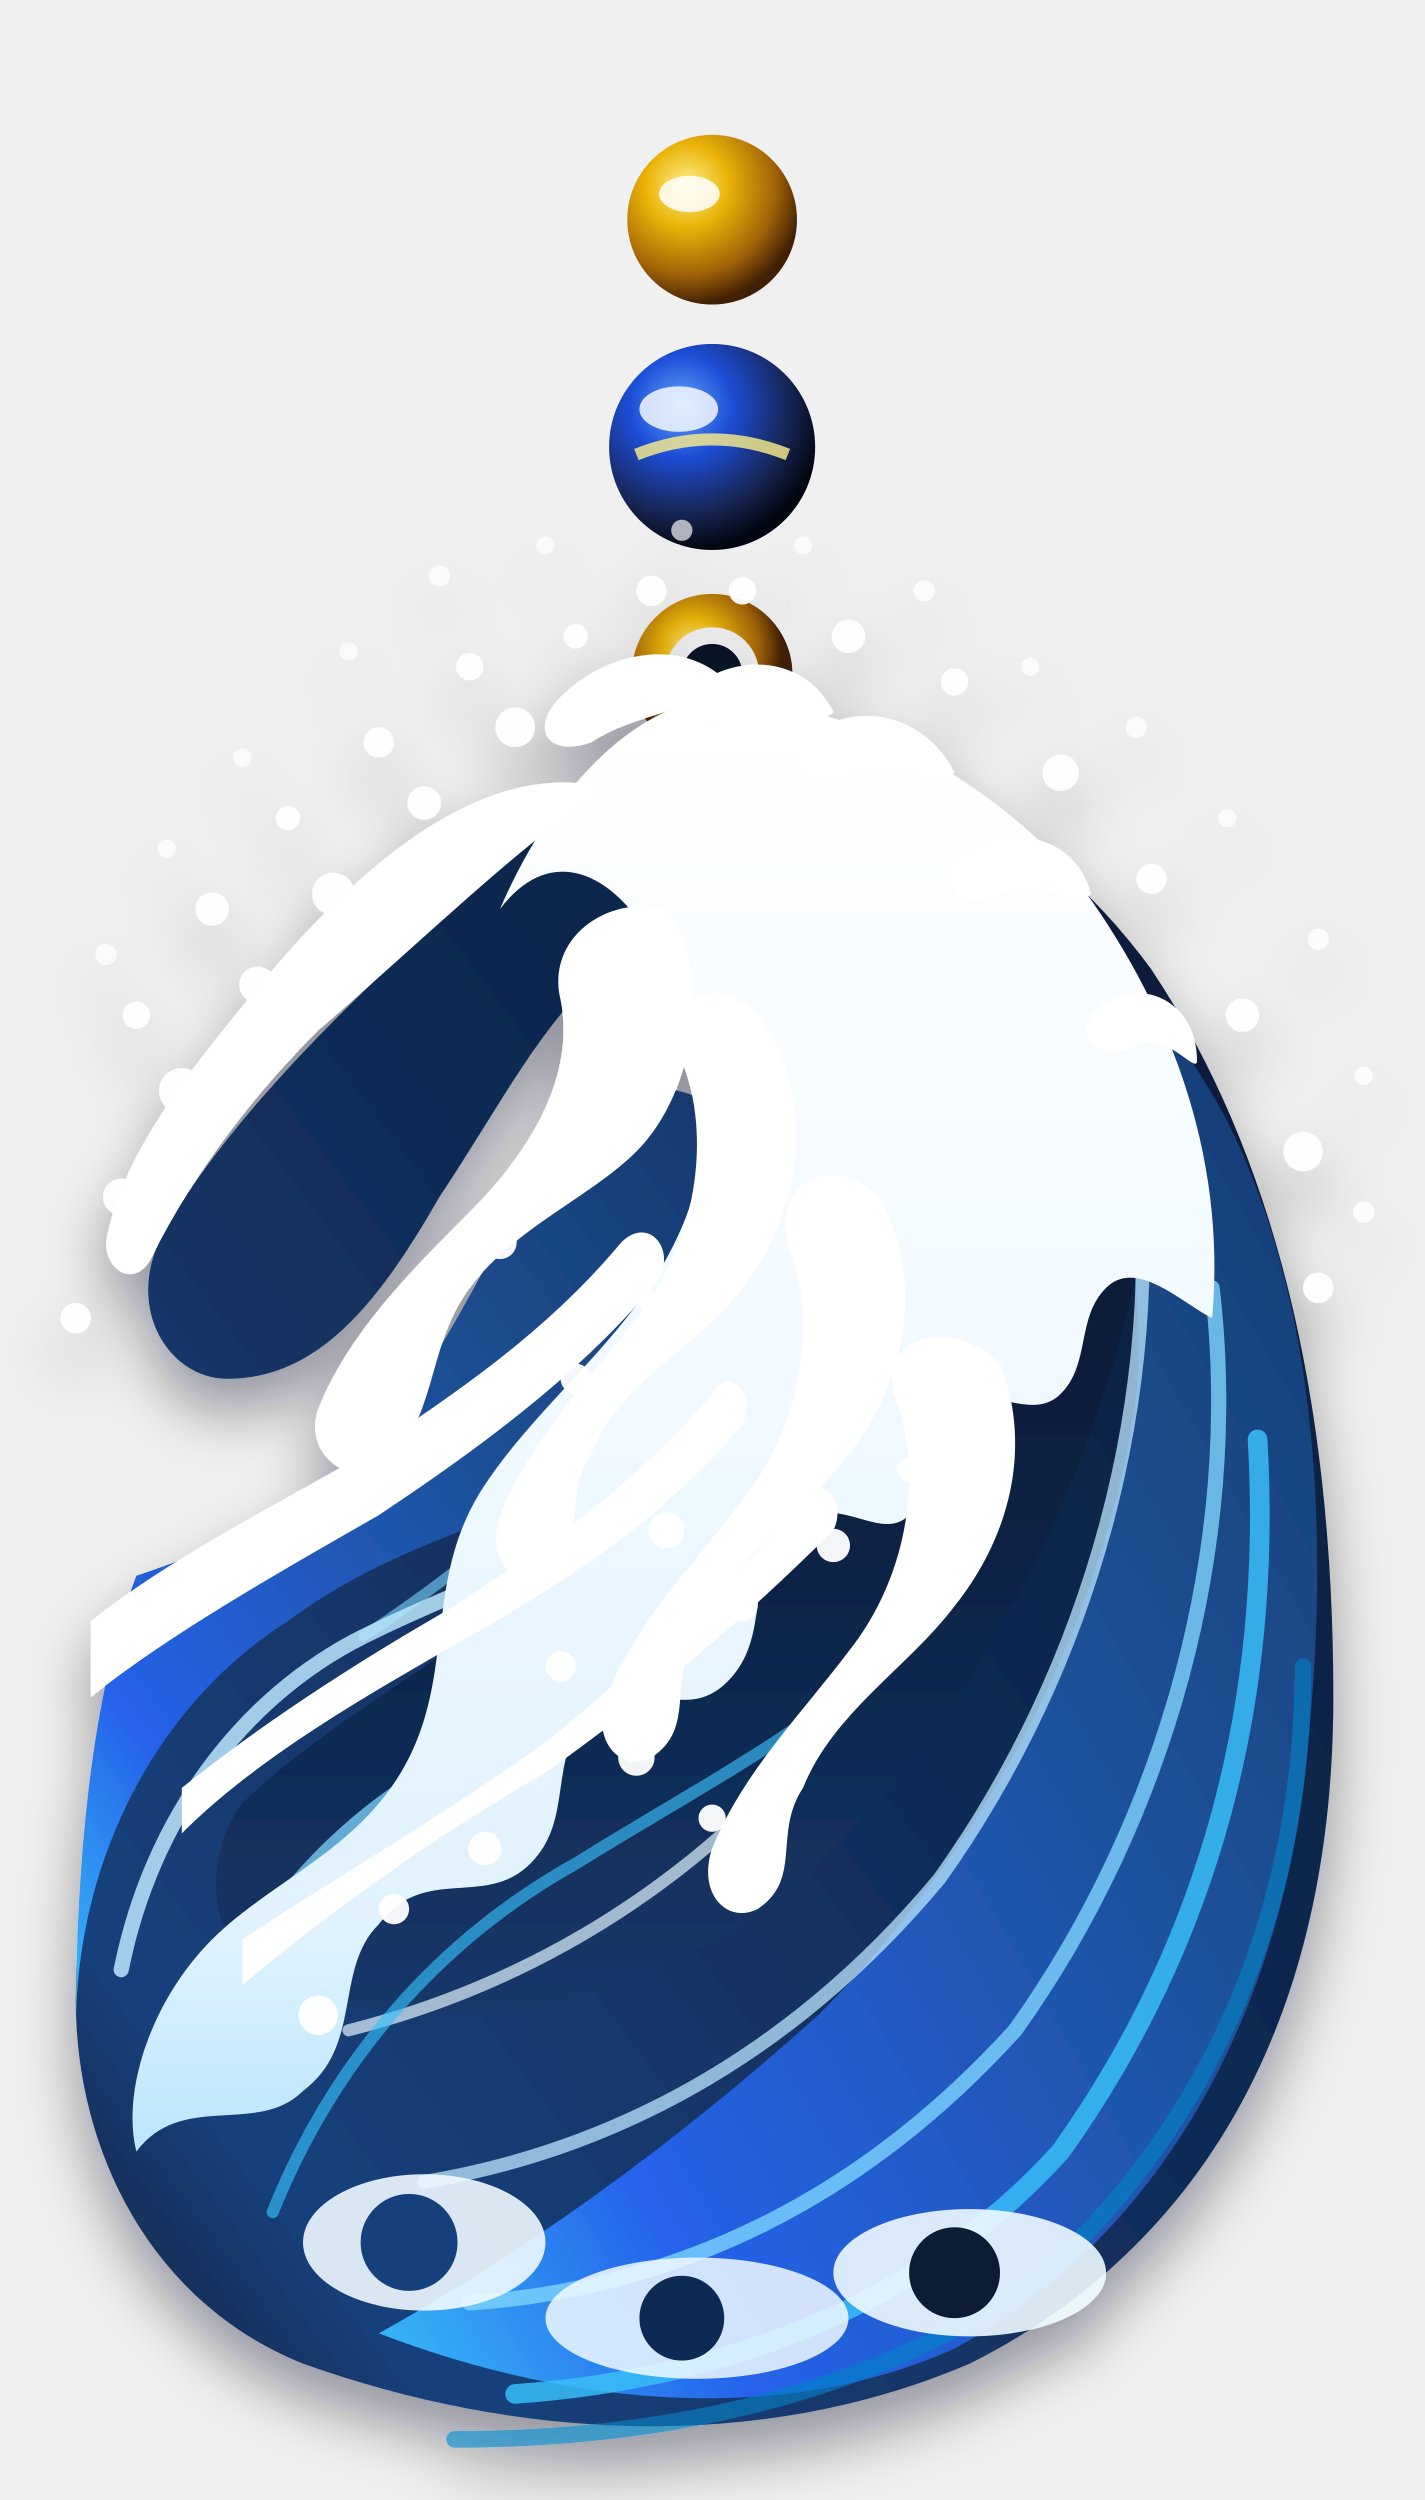
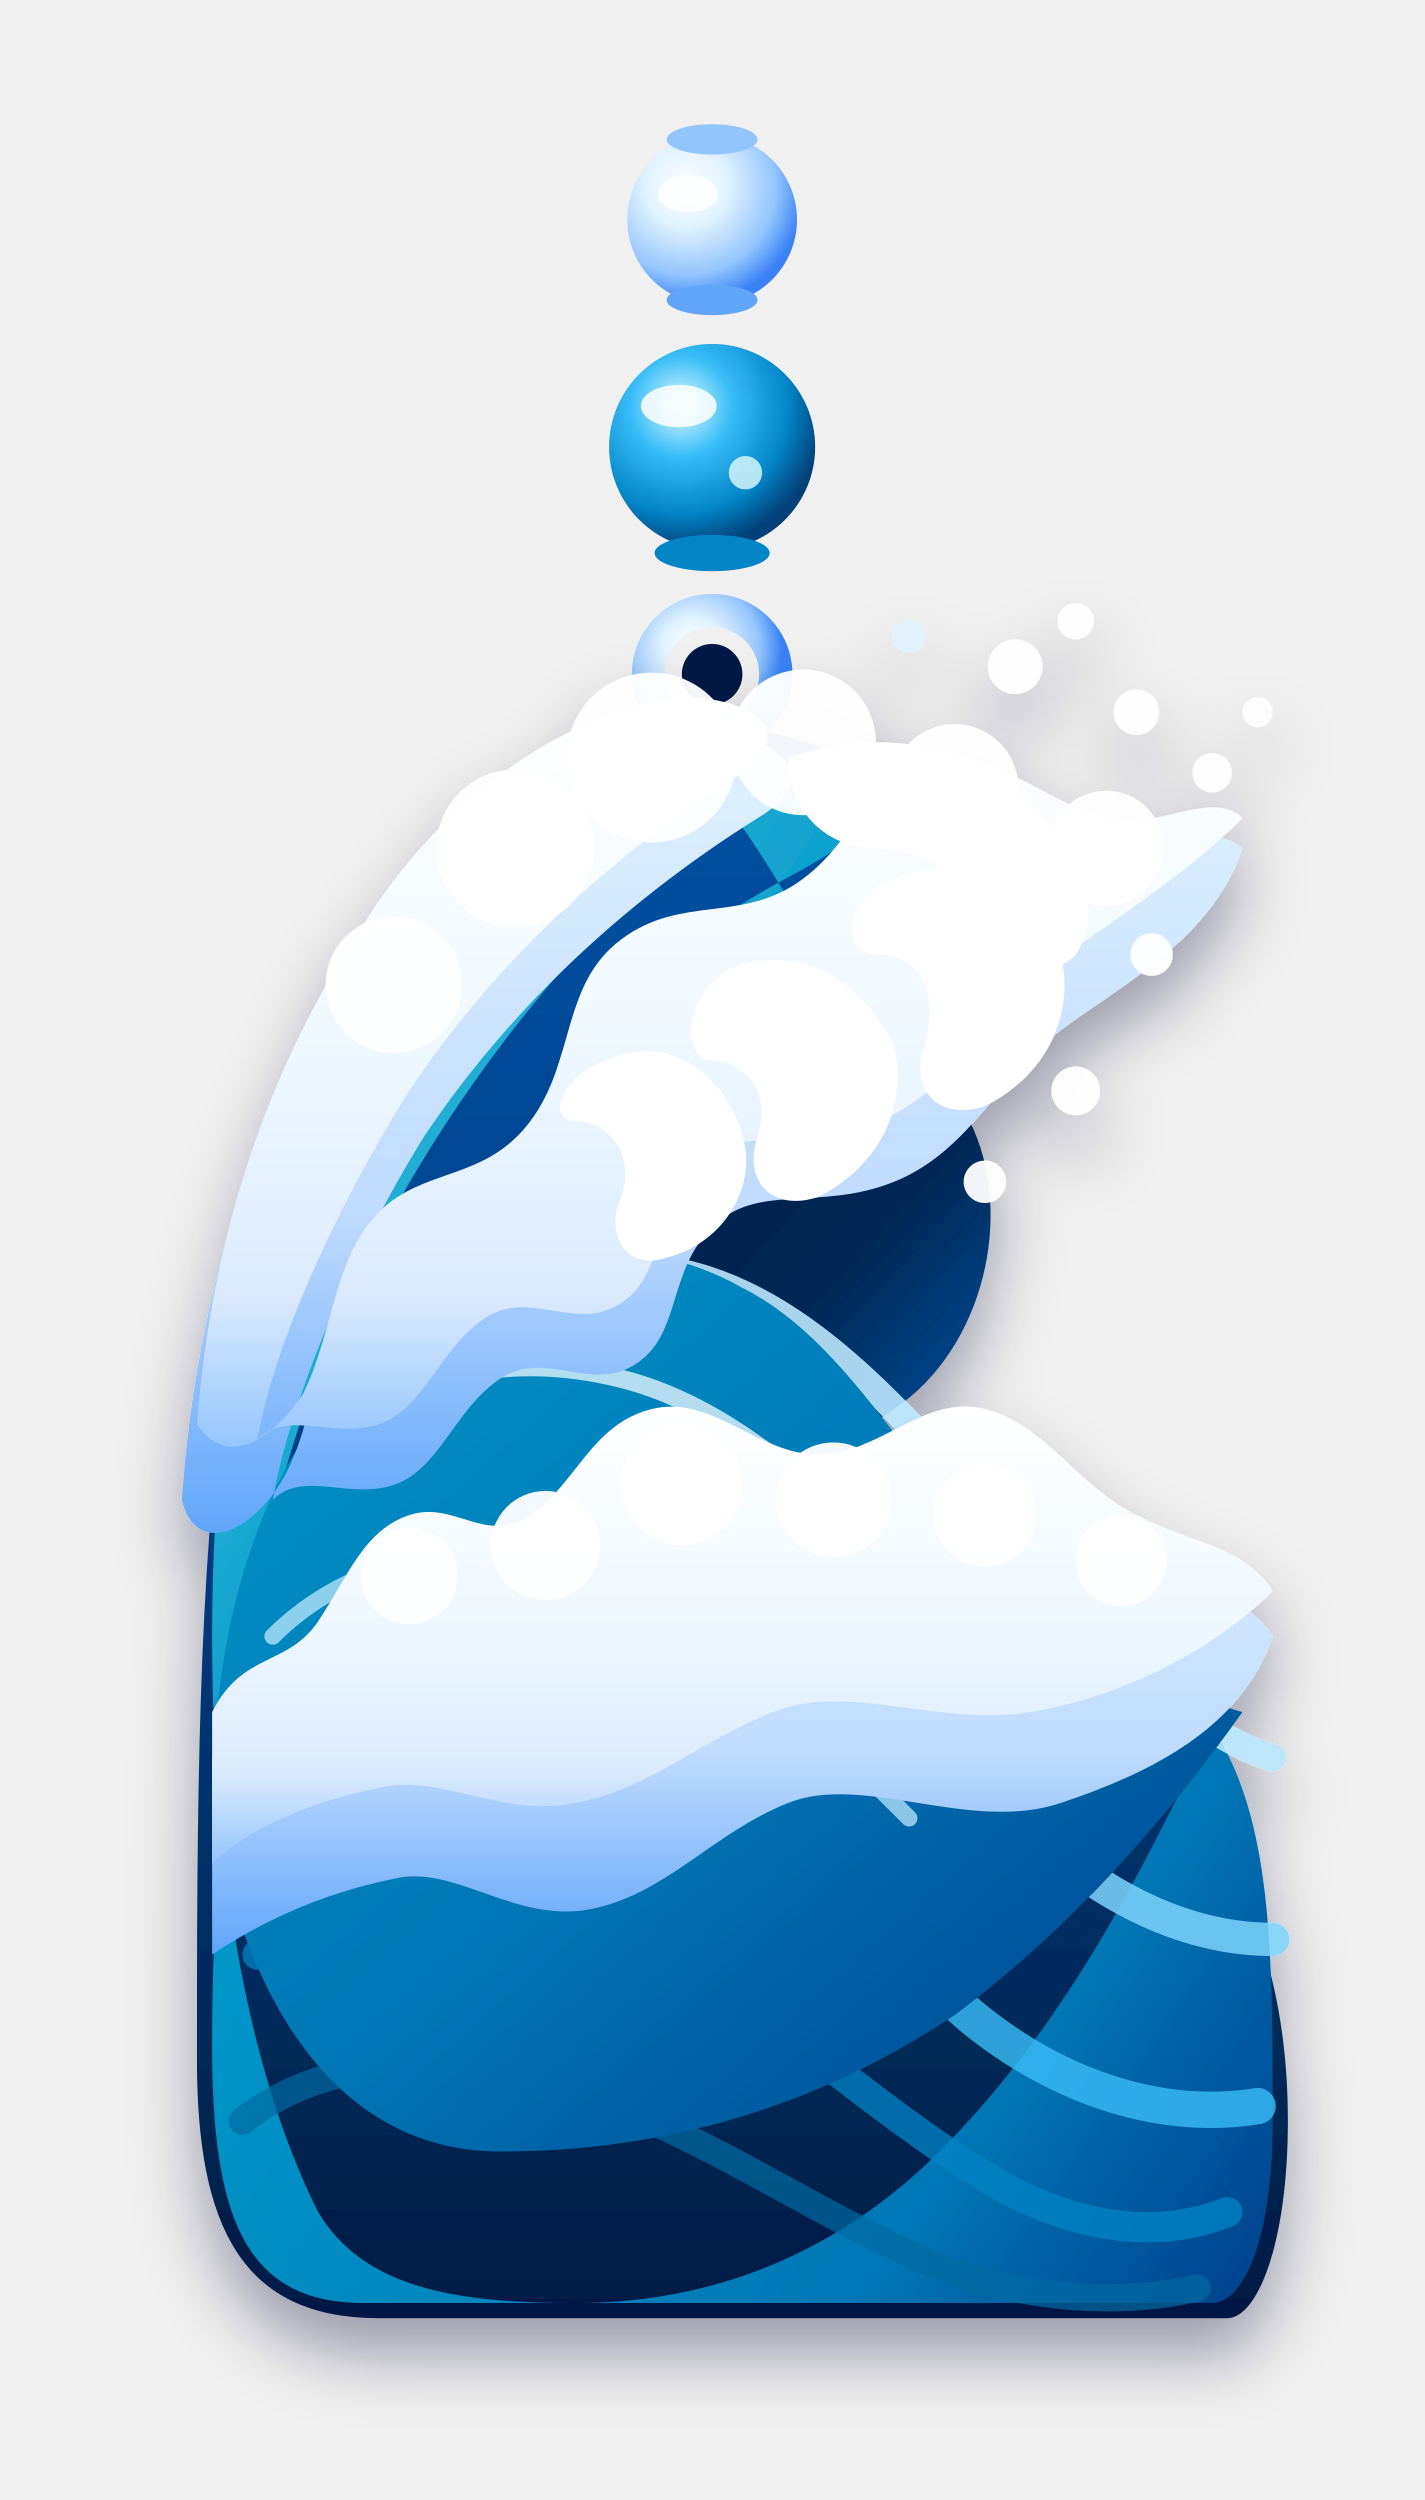
<svg xmlns="http://www.w3.org/2000/svg" id="Layer_OceanWave" viewBox="0 0 94 165" width="94" height="165">
  <defs>
-     <linearGradient id="silkCord" x1="0%" y1="0%" x2="100%" y2="0%">
-       <stop offset="0%" stop-color="#0a192f" />
-       <stop offset="50%" stop-color="#2a4365" />
-       <stop offset="100%" stop-color="#071326" />
+     <linearGradient id="cordGrad" x1="0%" y1="0%" x2="100%" y2="0%">
+       <stop offset="0%" stop-color="#023e8a" />
+       <stop offset="50%" stop-color="#0096c7" />
+       <stop offset="100%" stop-color="#03045e" />
    </linearGradient>
-     <radialGradient id="goldBead" cx="35%" cy="30%" r="70%">
-       <stop offset="0%" stop-color="#fef08a" />
-       <stop offset="35%" stop-color="#eab308" />
-       <stop offset="75%" stop-color="#a16207" />
-       <stop offset="100%" stop-color="#422006" />
+     <radialGradient id="pearlBead" cx="35%" cy="30%" r="70%">
+       <stop offset="0%" stop-color="#ffffff" />
+       <stop offset="35%" stop-color="#e0f2fe" />
+       <stop offset="75%" stop-color="#93c5fd" />
+       <stop offset="100%" stop-color="#3b82f6" />
    </radialGradient>
-     <radialGradient id="indigoBead" cx="35%" cy="30%" r="70%">
-       <stop offset="0%" stop-color="#60a5fa" />
-       <stop offset="35%" stop-color="#1d4ed8" />
-       <stop offset="75%" stop-color="#172554" />
-       <stop offset="100%" stop-color="#030712" />
+     <radialGradient id="aquaBead" cx="35%" cy="30%" r="70%">
+       <stop offset="0%" stop-color="#e0fbfc" />
+       <stop offset="35%" stop-color="#38bdf8" />
+       <stop offset="75%" stop-color="#0284c7" />
+       <stop offset="100%" stop-color="#034078" />
    </radialGradient>
-     <linearGradient id="prussianDeep" x1="100%" y1="0%" x2="0%" y2="100%">
-       <stop offset="0%" stop-color="#0a1931" />
-       <stop offset="45%" stop-color="#102a54" />
-       <stop offset="85%" stop-color="#18417c" />
-       <stop offset="100%" stop-color="#0b1b36" />
+     <linearGradient id="waveDeepBlue" x1="0%" y1="0%" x2="0%" y2="100%">
+       <stop offset="0%" stop-color="#0353a4" />
+       <stop offset="45%" stop-color="#023e8a" />
+       <stop offset="85%" stop-color="#002855" />
+       <stop offset="100%" stop-color="#001845" />
    </linearGradient>
-     <linearGradient id="prussianMid" x1="100%" y1="0%" x2="0%" y2="100%">
-       <stop offset="0%" stop-color="#143668" />
-       <stop offset="40%" stop-color="#1d5096" />
-       <stop offset="80%" stop-color="#2563eb" />
-       <stop offset="100%" stop-color="#38bdf8" />
+     <linearGradient id="waveHollowDark" x1="0%" y1="0%" x2="100%" y2="100%">
+       <stop offset="0%" stop-color="#001845" />
+       <stop offset="60%" stop-color="#002855" />
+       <stop offset="100%" stop-color="#0353a4" />
    </linearGradient>
-     <linearGradient id="waveHollow" x1="50%" y1="0%" x2="50%" y2="100%">
-       <stop offset="0%" stop-color="#061224" />
-       <stop offset="60%" stop-color="#0c2346" />
-       <stop offset="100%" stop-color="#16386b" />
+     <linearGradient id="waveMidTone" x1="0%" y1="0%" x2="100%" y2="100%">
+       <stop offset="0%" stop-color="#0096c7" />
+       <stop offset="50%" stop-color="#0077b6" />
+       <stop offset="100%" stop-color="#023e8a" />
    </linearGradient>
-     <linearGradient id="foamShade" x1="0%" y1="0%" x2="0%" y2="100%">
+     <linearGradient id="waveBackWall" x1="0%" y1="0%" x2="100%" y2="100%">
+       <stop offset="0%" stop-color="#48cae4" />
+       <stop offset="40%" stop-color="#0096c7" />
+       <stop offset="80%" stop-color="#0077b6" />
+       <stop offset="100%" stop-color="#023e8a" />
+     </linearGradient>
+     <linearGradient id="foamTopGrad" x1="0%" y1="0%" x2="0%" y2="100%">
      <stop offset="0%" stop-color="#ffffff" />
-       <stop offset="50%" stop-color="#f0f9ff" />
-       <stop offset="85%" stop-color="#e0f2fe" />
-       <stop offset="100%" stop-color="#bae6fd" />
+       <stop offset="45%" stop-color="#f0f9ff" />
+       <stop offset="80%" stop-color="#dbeafe" />
+       <stop offset="100%" stop-color="#93c5fd" />
    </linearGradient>
-     <filter id="waveShadow" x="-10%" y="-10%" width="120%" height="120%">
-       <feDropShadow dx="0" dy="2.2" stdDeviation="2.0" flood-color="#020617" flood-opacity="0.38" />
+     <linearGradient id="foamUnderGrad" x1="0%" y1="0%" x2="0%" y2="100%">
+       <stop offset="0%" stop-color="#e0f2fe" />
+       <stop offset="60%" stop-color="#bfdbfe" />
+       <stop offset="100%" stop-color="#60a5fa" />
+     </linearGradient>
+     <filter id="emojiShadow" x="-12%" y="-12%" width="124%" height="124%">
+       <feDropShadow dx="0" dy="2.5" stdDeviation="2.2" flood-color="#001233" flood-opacity="0.35" />
    </filter>
  </defs>
-   <line x1="47" y1="0" x2="47" y2="48" stroke="url(#silkCord)" stroke-width="3.4" stroke-linecap="round" />
-   <circle cx="47" cy="14.5" r="5.6" fill="url(#goldBead)" />
-   <ellipse cx="45.5" cy="12.8" rx="2.0" ry="1.2" fill="#ffffff" opacity="0.85" />
-   <circle cx="47" cy="29.5" r="6.8" fill="url(#indigoBead)" />
-   <ellipse cx="44.8" cy="27.0" rx="2.6" ry="1.5" fill="#ffffff" opacity="0.8" />
-   <path d="M 42 30 Q 47 28 52 30" fill="none" stroke="#fef08a" stroke-width="0.8" opacity="0.8" />
-   <circle cx="47" cy="44.5" r="4.2" fill="none" stroke="url(#goldBead)" stroke-width="2.2" />
-   <circle cx="47" cy="44.5" r="2.0" fill="#081528" />
-   <g filter="url(#waveShadow)">
-     <path d="M 47 48              C 56 48, 68 53, 76 64              C 84 76, 88 92, 88 112              C 88 135, 78 149, 64 156              C 50 162, 34 161, 20 156              C 10 152, 5 142, 5 132              C 5 120, 11 110, 19 104              C 27 98, 36 96, 43 90              C 49 84, 52 75, 49 68              C 47 63, 44 61, 40 64              C 36 67, 33 73, 29 79              C 25 86, 21 91, 15 91              C 11 91, 8 86, 11 81              C 15 74, 23 66, 31 59              C 38 52, 44 48, 47 48 Z" fill="url(#prussianDeep)" />
-     <path d="M 76 78              C 74 94, 66 112, 53 124              C 42 133, 29 135, 18 131              C 14 129, 13 123, 16 119              C 21 114, 29 110, 36 104              C 44 98, 49 88, 48 78              C 47 70, 42 66, 38 68              C 45 61, 55 58, 63 62              C 71 67, 76 72, 76 78 Z" fill="url(#waveHollow)" />
-     <path d="M 52 50              C 63 53, 74 61, 81 74              C 87 86, 88 102, 86 118              C 84 134, 76 148, 63 155              C 52 160, 38 159, 25 154              C 34 149, 44 142, 54 133              C 65 122, 73 107, 75 92              C 76 81, 72 71, 64 64              C 58 59, 50 58, 44 64              C 49 56, 51 51, 52 50 Z" fill="url(#prussianMid)" />
-     <path d="M 83 95 C 84 112, 80 128, 70 142 C 61 152, 48 157, 34 158" fill="none" stroke="#38bdf8" stroke-width="1.3" stroke-linecap="round" opacity="0.85" />
-     <path d="M 80 85 C 82 102, 77 120, 67 134 C 57 145, 45 151, 31 152" fill="none" stroke="#7dd3fc" stroke-width="1.0" stroke-linecap="round" opacity="0.8" />
-     <path d="M 75 75 C 77 92, 72 110, 62 124 C 52 136, 40 142, 28 144" fill="none" stroke="#bae6fd" stroke-width="0.9" stroke-linecap="round" opacity="0.75" />
-     <path d="M 68 64 C 71 80, 66 98, 56 112 C 47 124, 35 131, 23 134" fill="none" stroke="#e0f2fe" stroke-width="0.8" stroke-linecap="round" opacity="0.7" />
-     <path d="M 86 110 C 86 126, 80 140, 69 150 C 58 158, 44 161, 30 161" fill="none" stroke="#0284c7" stroke-width="1.1" stroke-linecap="round" opacity="0.6" />
-     <path d="M 60 55 C 64 68, 60 84, 52 98 C 45 109, 36 116, 26 122" fill="none" stroke="#bae6fd" stroke-width="0.8" stroke-linecap="round" opacity="0.65" />
-     <path d="M 53 50 C 56 62, 53 74, 46 86 C 41 95, 33 102, 24 108" fill="none" stroke="#7dd3fc" stroke-width="0.7" stroke-linecap="round" opacity="0.6" />
-     <path d="M 5 134              C 5 122, 11 112, 19 107              C 27 101, 36 100, 44 95              C 49 91, 52 83, 50 77              C 48 72, 43 70, 39 74              C 34 78, 32 85, 27 92              C 22 99, 15 102, 9 104              C 6 112, 5 123, 5 134 Z" fill="url(#prussianMid)" />
-     <path d="M 8 130 C 10 120, 16 112, 24 108 C 32 104, 40 102, 46 96" fill="none" stroke="#bae6fd" stroke-width="1.0" stroke-linecap="round" opacity="0.85" />
-     <path d="M 12 138 C 15 128, 22 120, 30 116 C 37 112, 45 109, 50 103" fill="none" stroke="#7dd3fc" stroke-width="0.9" stroke-linecap="round" opacity="0.75" />
-     <path d="M 18 146 C 22 136, 29 128, 38 123 C 46 118, 54 114, 60 108" fill="none" stroke="#38bdf8" stroke-width="0.8" stroke-linecap="round" opacity="0.65" />
-     <path d="M 47 46              C 54 46, 64 50, 71 58              C 77 66, 81 76, 80 87              C 78 86, 75 83, 73 85              C 71 87, 72 90, 70 92              C 68 94, 65 91, 63 93              C 61 95, 62 98, 60 100              C 58 102, 55 98, 52 101              C 49 104, 51 108, 48 111              C 45 114, 42 110, 39 113              C 36 116, 38 120, 35 123              C 32 126, 28 123, 25 127              C 22 130, 24 135, 20 138              C 17 141, 12 138, 9 142              C 8 138, 10 132, 14 128              C 18 124, 24 122, 27 116              C 30 110, 28 104, 32 98              C 36 92, 42 88, 45 81              C 48 74, 46 67, 43 62              C 40 57, 36 56, 33 60              C 36 53, 41 47, 47 46 Z" fill="url(#foamShade)" />
-     <path d="M 44 60 C 47 64, 46 72, 42 76 C 39 79, 34 81, 31 85 C 28 89, 29 94, 25 97 C 23 98, 20 96, 21 93 C 23 88, 27 84, 31 80 C 35 76, 38 71, 37 66 C 36 62, 40 59, 44 60 Z" fill="#ffffff" />
-     <path d="M 40 52 C 34 56, 28 62, 21 68 C 17 72, 13 77, 10 83 C 9 85, 7 84, 7 82 C 8 76, 13 70, 18 64 C 24 57, 32 50, 40 52 Z" fill="#ffffff" />
-     <path d="M 50 67 C 54 72, 53 80, 49 85 C 46 89, 41 91, 39 96 C 37 99, 39 102, 36 104 C 34 105, 32 103, 33 100 C 35 95, 39 91, 42 87 C 46 82, 47 75, 45 70 C 44 66, 47 64, 50 67 Z" fill="#ffffff" />
-     <path d="M 58 79 C 61 84, 60 91, 56 96 C 53 100, 48 103, 46 108 C 44 111, 46 114, 43 116 C 41 117, 39 115, 40 112 C 42 107, 46 103, 49 99 C 53 94, 54 87, 52 82 C 51 78, 55 76, 58 79 Z" fill="#ffffff" />
-     <path d="M 66 90 C 68 95, 67 101, 63 106 C 60 110, 55 113, 53 118 C 51 121, 53 124, 50 126 C 48 127, 46 125, 47 122 C 49 117, 53 113, 56 109 C 60 104, 61 97, 59 92 C 58 88, 63 87, 66 90 Z" fill="#ffffff" />
-     <path d="M 48 45 C 45 42, 40 43, 37 46 C 35 48, 36 50, 39 49 C 42 47, 46 47, 48 45 Z" fill="#ffffff" />
-     <path d="M 55 47 C 53 43, 48 43, 45 46 C 44 48, 46 49, 48 48 C 51 47, 54 48, 55 47 Z" fill="#ffffff" />
-     <path d="M 63 51 C 61 47, 56 46, 53 49 C 52 51, 54 52, 56 51 C 59 50, 62 52, 63 51 Z" fill="#ffffff" />
-     <path d="M 72 59 C 71 55, 66 54, 63 57 C 62 59, 64 60, 66 59 C 69 58, 71 60, 72 59 Z" fill="#ffffff" />
-     <path d="M 79 70 C 79 66, 75 64, 72 67 C 71 69, 73 70, 75 69 C 77 68, 79 71, 79 70 Z" fill="#ffffff" />
-     <path d="M 6 107 C 11 103, 17 100, 24 96 C 30 92, 36 88, 41 82 C 43 80, 45 83, 43 85 C 38 91, 31 96, 25 100 C 18 104, 11 108, 6 112 Z" fill="#ffffff" />
-     <path d="M 12 118 C 17 114, 23 110, 30 106 C 36 102, 42 98, 47 92 C 48 90, 50 92, 49 94 C 44 100, 38 104, 31 108 C 24 112, 17 116, 12 121 Z" fill="#ffffff" />
-     <path d="M 16 128 C 22 124, 29 120, 36 115 C 42 110, 48 105, 53 99 C 54 97, 56 99, 55 101 C 49 107, 43 112, 36 117 C 29 121, 22 126, 16 131 Z" fill="#ffffff" />
-     <ellipse cx="28" cy="148" rx="8" ry="4.5" fill="#f0f9ff" opacity="0.9" />
-     <circle cx="27" cy="148" r="3.2" fill="#18417c" />
-     <ellipse cx="46" cy="153" rx="10" ry="4.0" fill="#f0f9ff" opacity="0.85" />
-     <circle cx="45" cy="153" r="2.8" fill="#102a54" />
-     <ellipse cx="64" cy="150" rx="9" ry="4.2" fill="#f0f9ff" opacity="0.9" />
-     <circle cx="63" cy="150" r="3.0" fill="#0b1b36" />
-     <g fill="#ffffff" opacity="0.95">
-       <circle cx="34" cy="48" r="1.3" />
-       <circle cx="28" cy="53" r="1.1" />
-       <circle cx="22" cy="59" r="1.4" />
-       <circle cx="17" cy="65" r="1.2" />
-       <circle cx="12" cy="72" r="1.5" />
-       <circle cx="8" cy="79" r="1.2" />
-       <circle cx="5" cy="87" r="1.0" />
-       <circle cx="31" cy="44" r="0.9" />
-       <circle cx="25" cy="49" r="1.0" />
-       <circle cx="19" cy="54" r="0.8" />
-       <circle cx="14" cy="60" r="1.1" />
-       <circle cx="9" cy="67" r="0.9" />
-       <circle cx="38" cy="42" r="0.8" />
-       <circle cx="43" cy="39" r="1.0" />
-       <circle cx="49" cy="39" r="0.9" />
-       <circle cx="56" cy="42" r="1.1" />
-       <circle cx="63" cy="45" r="0.9" />
-       <circle cx="70" cy="51" r="1.2" />
-       <circle cx="76" cy="58" r="1.0" />
-       <circle cx="82" cy="67" r="1.1" />
-       <circle cx="86" cy="76" r="1.3" />
-       <circle cx="87" cy="85" r="1.0" />
-       <circle cx="33" cy="82" r="1.1" />
-       <circle cx="27" cy="87" r="0.9" />
-       <circle cx="22" cy="94" r="1.2" />
-       <circle cx="38" cy="91" r="1.0" />
-       <circle cx="43" cy="86" r="0.8" />
-       <circle cx="48" cy="93" r="1.1" />
-       <circle cx="54" cy="90" r="0.9" />
-       <circle cx="44" cy="101" r="1.2" />
-       <circle cx="49" cy="106" r="1.0" />
-       <circle cx="55" cy="102" r="1.1" />
-       <circle cx="60" cy="97" r="0.8" />
-       <circle cx="37" cy="110" r="1.0" />
-       <circle cx="42" cy="116" r="1.2" />
-       <circle cx="47" cy="120" r="0.9" />
-       <circle cx="32" cy="122" r="1.1" />
-       <circle cx="26" cy="126" r="1.0" />
-       <circle cx="21" cy="133" r="1.3" />
-       <circle cx="16" cy="50" r="0.6" opacity="0.8" />
-       <circle cx="11" cy="56" r="0.6" opacity="0.8" />
-       <circle cx="7" cy="63" r="0.7" opacity="0.8" />
-       <circle cx="23" cy="43" r="0.6" opacity="0.75" />
-       <circle cx="29" cy="38" r="0.7" opacity="0.75" />
-       <circle cx="36" cy="36" r="0.6" opacity="0.7" />
-       <circle cx="45" cy="35" r="0.7" opacity="0.7" />
-       <circle cx="53" cy="36" r="0.6" opacity="0.7" />
-       <circle cx="61" cy="39" r="0.7" opacity="0.75" />
-       <circle cx="68" cy="44" r="0.6" opacity="0.8" />
-       <circle cx="75" cy="48" r="0.7" opacity="0.8" />
-       <circle cx="81" cy="54" r="0.6" opacity="0.8" />
-       <circle cx="87" cy="62" r="0.7" opacity="0.85" />
-       <circle cx="90" cy="71" r="0.6" opacity="0.85" />
-       <circle cx="90" cy="80" r="0.7" opacity="0.85" />
-     </g>
+   <line x1="47" y1="0" x2="47" y2="48" stroke="url(#cordGrad)" stroke-width="3.2" stroke-linecap="round" />
+   <circle cx="47" cy="14.5" r="5.6" fill="url(#pearlBead)" />
+   <ellipse cx="45.4" cy="12.8" rx="2.0" ry="1.2" fill="#ffffff" opacity="0.9" />
+   <ellipse cx="47" cy="9.2" rx="3.0" ry="1.0" fill="#93c5fd" />
+   <ellipse cx="47" cy="19.8" rx="3.0" ry="1.0" fill="#60a5fa" />
+   <circle cx="47" cy="29.5" r="6.8" fill="url(#aquaBead)" />
+   <ellipse cx="44.8" cy="26.8" rx="2.5" ry="1.4" fill="#ffffff" opacity="0.85" />
+   <circle cx="49.2" cy="31.2" r="1.1" fill="#e0fbfc" opacity="0.8" />
+   <ellipse cx="47" cy="36.5" rx="3.8" ry="1.2" fill="#0284c7" />
+   <circle cx="47" cy="44.5" r="4.2" fill="none" stroke="url(#pearlBead)" stroke-width="2.2" />
+   <circle cx="47" cy="44.5" r="2.0" fill="#001845" />
+   <g filter="url(#emojiShadow)">
+     <path d="M 47 48              C 41 48, 33 53, 27 60              C 21 68, 17 78, 15 90              C 13 104, 13 120, 13 136              C 13 147, 16 153, 25 153              C 40 153, 58 153, 81 153              C 83 153, 85 148, 85 140              C 85 125, 78 116, 68 112              C 57 108, 48 98, 46 88              C 45 80, 48 72, 53 66              C 57 61, 62 60, 60 54              C 58 50, 52 48, 47 48 Z" fill="url(#waveDeepBlue)" />
+     <path d="M 46 51              C 38 52, 29 58, 23 67              C 17 77, 14 91, 14 108              C 14 122, 16 136, 21 146              C 24 151, 30 152, 38 152              C 48 152, 56 148, 62 142              C 71 133, 76 122, 80 114              C 84 120, 84 129, 84 140              C 84 148, 82 152, 80 152              L 24 152              C 16 152, 14 146, 14 135              C 14 116, 17 100, 22 88              C 28 74, 37 63, 46 55              C 52 50, 57 50, 58 53              C 56 57, 50 58, 46 62              C 41 67, 43 76, 47 80              C 51 84, 58 84, 60 76              C 61 71, 58 66, 54 62              C 52 60, 50 55, 46 51 Z" fill="url(#waveBackWall)" />
+     <path d="M 45 68              C 40 73, 38 82, 41 89              C 44 95, 52 98, 59 93              C 65 89, 67 80, 64 74              C 62 70, 57 68, 52 71              C 48 73, 46 71, 45 68 Z" fill="url(#waveHollowDark)" />
+     <path d="M 23 92 C 28 85, 36 82, 45 84 C 54 86, 61 95, 68 103 C 74 110, 80 115, 84 116" fill="none" stroke="#bae6fd" stroke-width="1.8" stroke-linecap="round" opacity="0.9" />
+     <path d="M 20 106 C 24 99, 32 96, 41 99 C 50 102, 58 111, 66 119 C 72 125, 78 128, 84 128" fill="none" stroke="#7dd3fc" stroke-width="2.2" stroke-linecap="round" opacity="0.85" />
+     <path d="M 18 118 C 22 112, 30 109, 39 113 C 48 117, 56 126, 64 133 C 70 138, 77 140, 83 139" fill="none" stroke="#38bdf8" stroke-width="2.4" stroke-linecap="round" opacity="0.8" />
+     <path d="M 17 129 C 22 124, 30 122, 39 126 C 48 130, 56 138, 64 143 C 70 147, 76 148, 81 146" fill="none" stroke="#0284c7" stroke-width="2.0" stroke-linecap="round" opacity="0.75" />
+     <path d="M 16 140 C 21 136, 29 135, 38 138 C 47 141, 55 147, 63 150 C 69 152, 75 152, 79 151" fill="none" stroke="#0369a1" stroke-width="1.8" stroke-linecap="round" opacity="0.7" />
+     <path d="M 14 120              C 14 105, 18 95, 26 88              C 33 82, 42 81, 49 85              C 55 88, 59 95, 64 101              C 69 107, 75 111, 82 113              C 77 120, 71 127, 63 133              C 54 139, 44 142, 33 142              C 24 142, 17 135, 14 120 Z" fill="url(#waveMidTone)" />
+     <path d="M 21 96 C 26 91, 33 89, 41 91 C 49 93, 56 100, 62 107" fill="none" stroke="#e0f2fe" stroke-width="1.2" stroke-linecap="round" opacity="0.8" />
+     <path d="M 18 108 C 23 103, 31 101, 39 104 C 47 107, 54 114, 60 120" fill="none" stroke="#bae6fd" stroke-width="1.1" stroke-linecap="round" opacity="0.75" />
+     <path d="M 14 116              C 16 112, 19 113, 21 110              C 23 107, 24 104, 27 103              C 30 102, 32 105, 35 103              C 38 101, 39 97, 43 96              C 47 95, 50 99, 54 99              C 58 99, 61 95, 65 96              C 69 97, 71 101, 75 103              C 79 105, 82 105, 84 108              C 82 114, 76 117, 70 119              C 64 121, 57 117, 52 119              C 47 121, 44 125, 39 126              C 34 127, 30 123, 26 124              C 21 125, 17 127, 14 129 Z" fill="url(#foamUnderGrad)" />
+     <path d="M 14 113              C 16 109, 19 110, 21 107              C 23 104, 24 101, 27 100              C 30 99, 32 102, 35 100              C 38 98, 39 94, 43 93              C 47 92, 50 96, 54 96              C 58 96, 61 92, 65 93              C 69 94, 71 98, 75 100              C 79 102, 82 102, 84 105              C 80 109, 74 112, 68 113              C 62 114, 56 111, 51 113              C 46 115, 43 118, 38 119              C 33 120, 29 117, 25 118              C 20 119, 16 121, 14 123 Z" fill="url(#foamTopGrad)" />
+     <circle cx="27" cy="104" r="3.2" fill="#ffffff" opacity="0.95" />
+     <circle cx="36" cy="102" r="3.6" fill="#ffffff" opacity="0.95" />
+     <circle cx="45" cy="98" r="4.0" fill="#ffffff" opacity="0.95" />
+     <circle cx="55" cy="99" r="3.8" fill="#ffffff" opacity="0.95" />
+     <circle cx="65" cy="100" r="3.4" fill="#ffffff" opacity="0.95" />
+     <circle cx="74" cy="103" r="3.0" fill="#ffffff" opacity="0.95" />
+     <path d="M 44 48              C 36 49, 29 55, 23 64              C 17 73, 13 85, 12 99              C 13 103, 17 101, 19 97              C 21 93, 21 87, 24 84              C 27 81, 31 82, 34 78              C 37 74, 36 68, 40 65              C 44 62, 48 64, 52 61              C 56 58, 56 53, 60 52              C 64 51, 68 55, 72 56              C 76 57, 80 54, 82 56              C 80 62, 74 65, 70 68              C 66 71, 64 76, 59 78              C 54 80, 50 78, 47 81              C 44 84, 45 88, 42 90              C 39 92, 36 89, 33 91              C 30 93, 29 97, 26 98              C 23 99, 20 97, 18 99              C 19 93, 23 83, 28 75              C 34 66, 42 59, 50 54              C 55 51, 51 48, 44 48 Z" fill="url(#foamUnderGrad)" />
+     <path d="M 45 46              C 37 47, 29 53, 24 61              C 18 70, 14 81, 13 94              C 15 97, 18 95, 20 92              C 22 88, 22 83, 25 80              C 28 77, 32 78, 35 74              C 38 70, 37 65, 41 62              C 45 59, 49 61, 53 58              C 57 55, 57 51, 61 50              C 65 49, 69 53, 73 54              C 76 55, 80 52, 82 54              C 78 58, 73 61, 69 64              C 65 67, 63 72, 58 74              C 53 76, 49 74, 46 77              C 43 80, 44 84, 41 86              C 38 88, 35 85, 32 87              C 29 89, 28 93, 25 94              C 22 95, 19 93, 17 95              C 18 89, 22 80, 27 72              C 33 63, 41 56, 49 51              C 53 48, 49 46, 45 46 Z" fill="url(#foamTopGrad)" />
+     <path d="M 52 50 C 58 48, 64 49, 68 53 C 71 56, 73 60, 71 63 C 69 65, 66 64, 65 61 C 64 58, 61 56, 58 56 C 54 56, 52 53, 52 50 Z" fill="#ffffff" />
+     <path d="M 59 58 C 64 56, 68 59, 70 63 C 71 67, 69 71, 65 73 C 62 74, 60 72, 61 69 C 62 66, 61 63, 58 63 C 55 63, 56 59, 59 58 Z" fill="#ffffff" />
+     <path d="M 48 64 C 53 62, 57 65, 59 69 C 60 73, 58 77, 54 79 C 51 80, 49 78, 50 75 C 51 72, 49 70, 47 70 C 45 70, 45 66, 48 64 Z" fill="#ffffff" />
+     <path d="M 40 70 C 44 68, 48 71, 49 75 C 50 78, 48 82, 44 83 C 41 84, 40 81, 41 79 C 42 76, 40 74, 38 74 C 36 74, 37 71, 40 70 Z" fill="#ffffff" />
+     <circle cx="26" cy="65" r="4.5" fill="#ffffff" opacity="0.95" />
+     <circle cx="34" cy="56" r="5.2" fill="#ffffff" opacity="0.95" />
+     <circle cx="43" cy="50" r="5.6" fill="#ffffff" opacity="0.95" />
+     <circle cx="53" cy="49" r="4.8" fill="#ffffff" opacity="0.95" />
+     <circle cx="63" cy="52" r="4.2" fill="#ffffff" opacity="0.95" />
+     <circle cx="73" cy="56" r="3.8" fill="#ffffff" opacity="0.95" />
+     <circle cx="67" cy="44" r="1.8" fill="#ffffff" opacity="0.95" />
+     <circle cx="75" cy="47" r="1.5" fill="#ffffff" opacity="0.95" />
+     <circle cx="80" cy="51" r="1.3" fill="#ffffff" opacity="0.95" />
+     <circle cx="76" cy="63" r="1.4" fill="#ffffff" opacity="0.95" />
+     <circle cx="71" cy="72" r="1.6" fill="#ffffff" opacity="0.95" />
+     <circle cx="65" cy="78" r="1.4" fill="#ffffff" opacity="0.95" />
+     <circle cx="60" cy="42" r="1.1" fill="#e0f2fe" opacity="0.9" />
+     <circle cx="71" cy="41" r="1.2" fill="#ffffff" opacity="0.9" />
+     <circle cx="83" cy="47" r="1.0" fill="#ffffff" opacity="0.85" />
  </g>
</svg>
